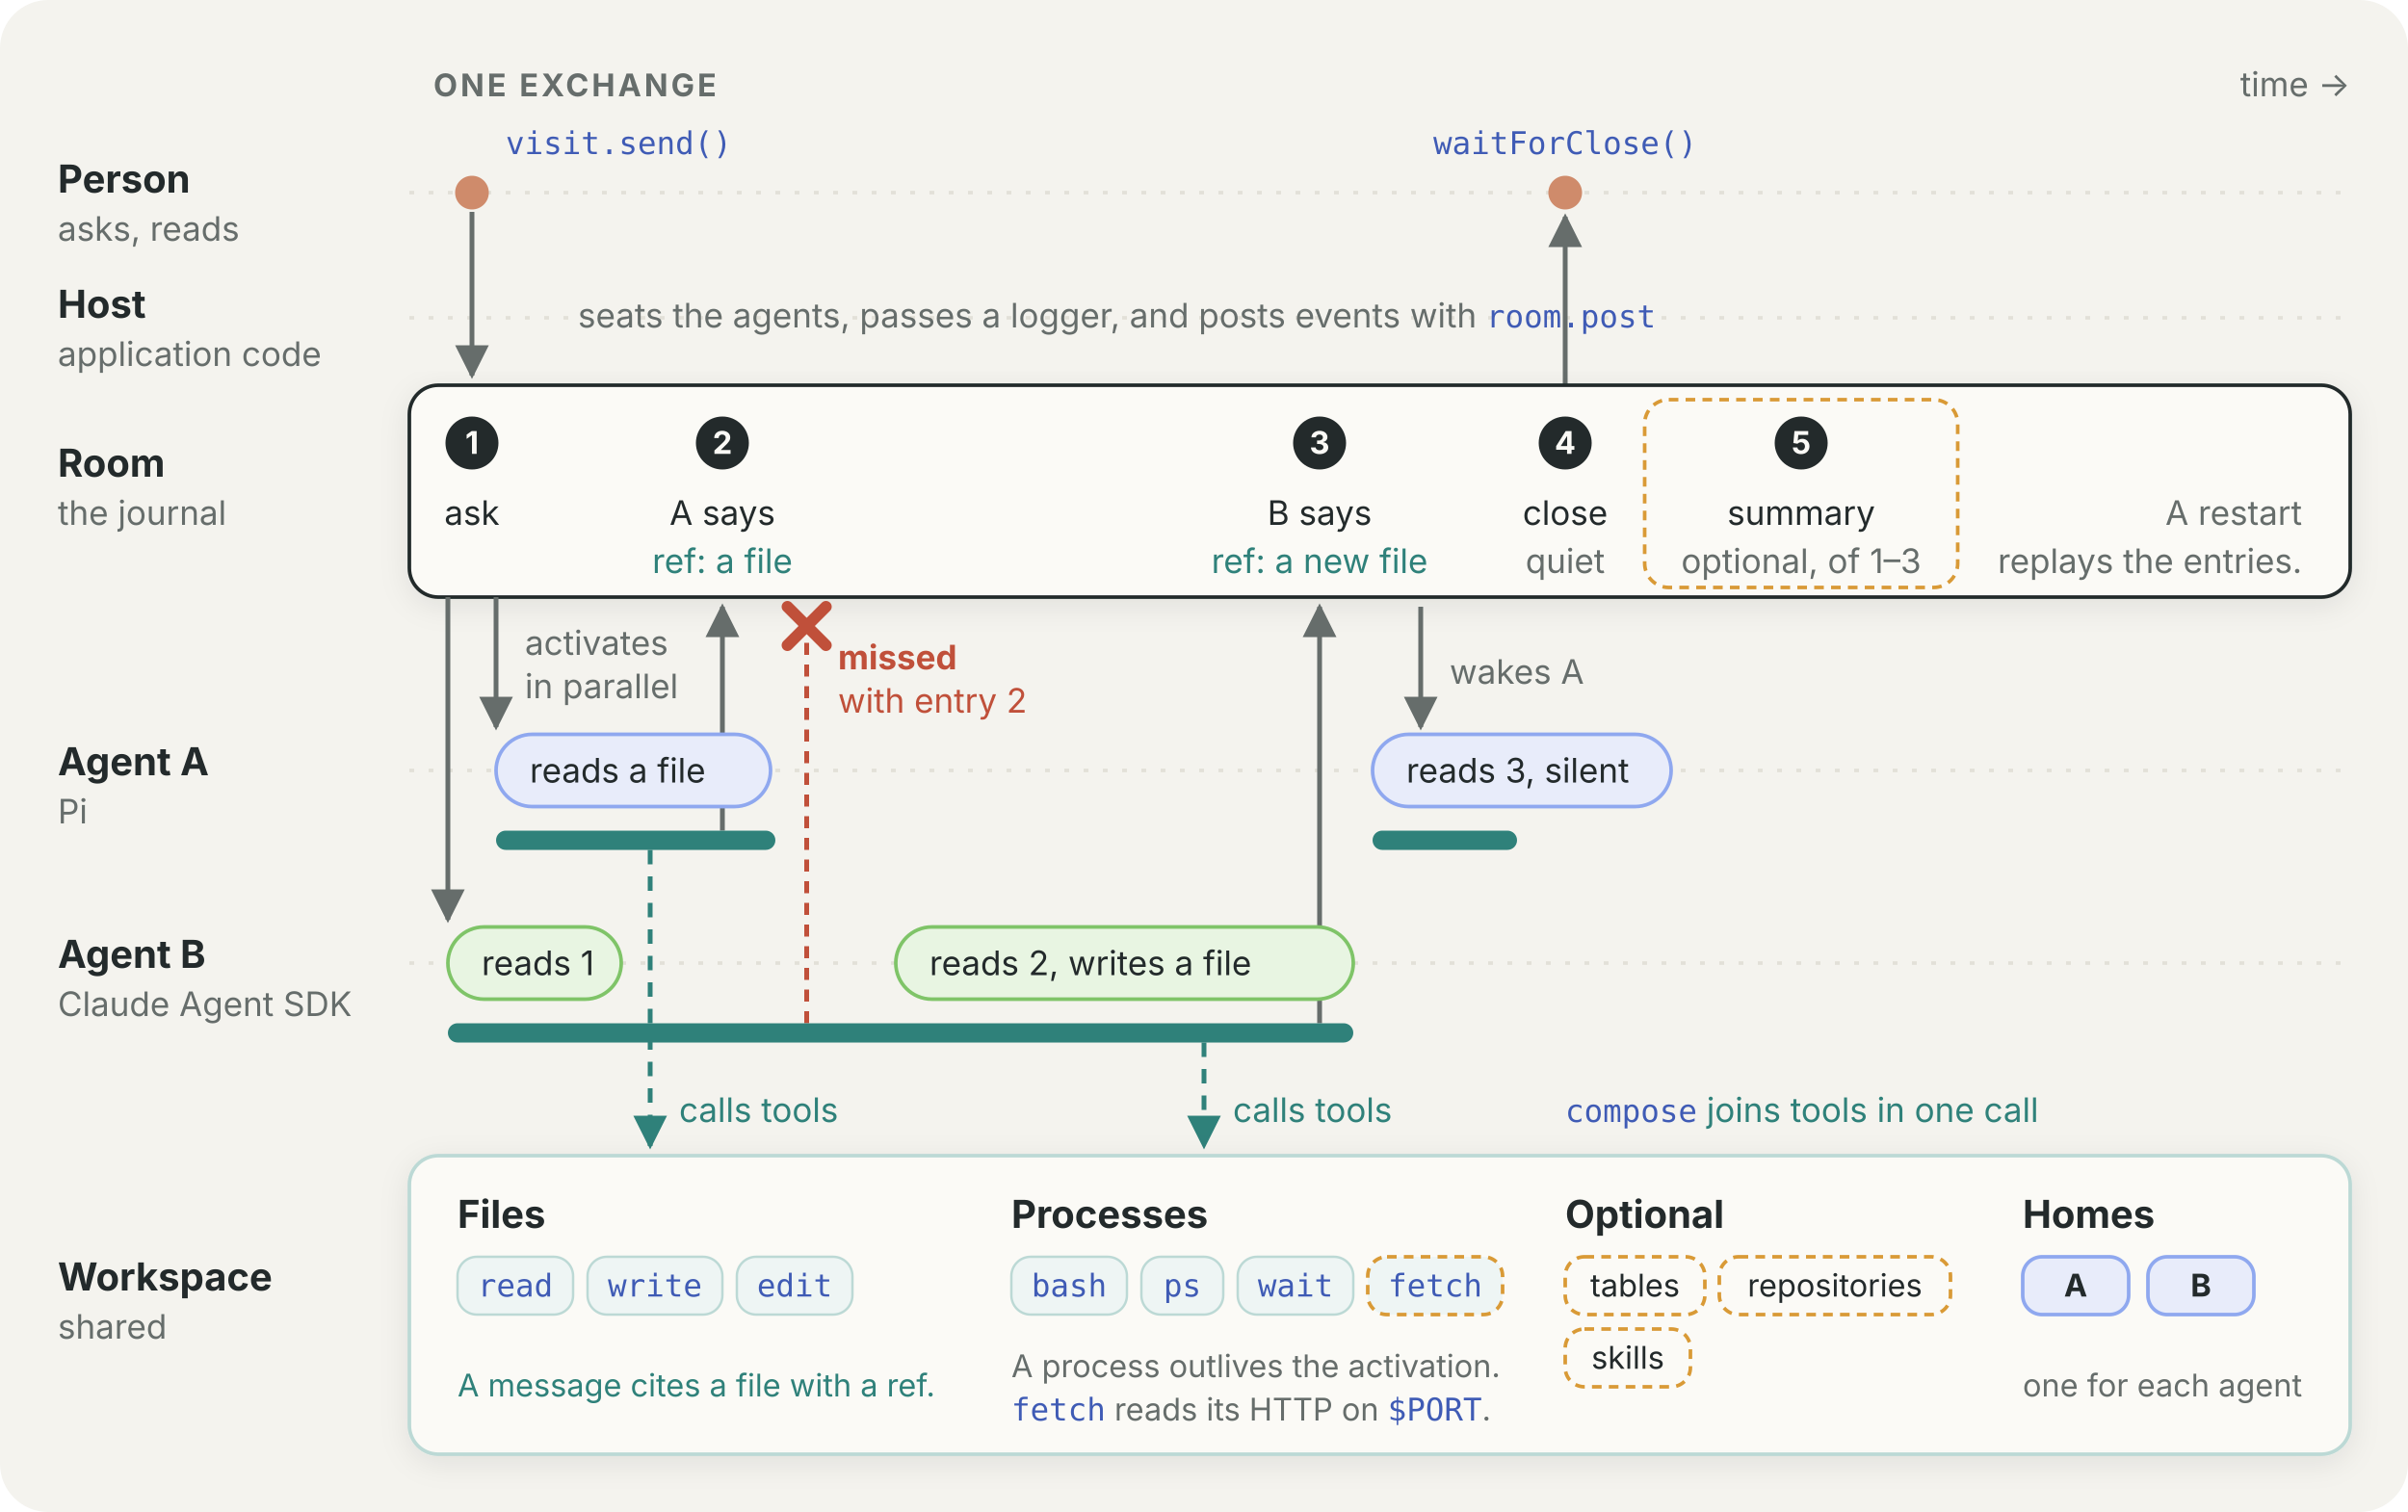
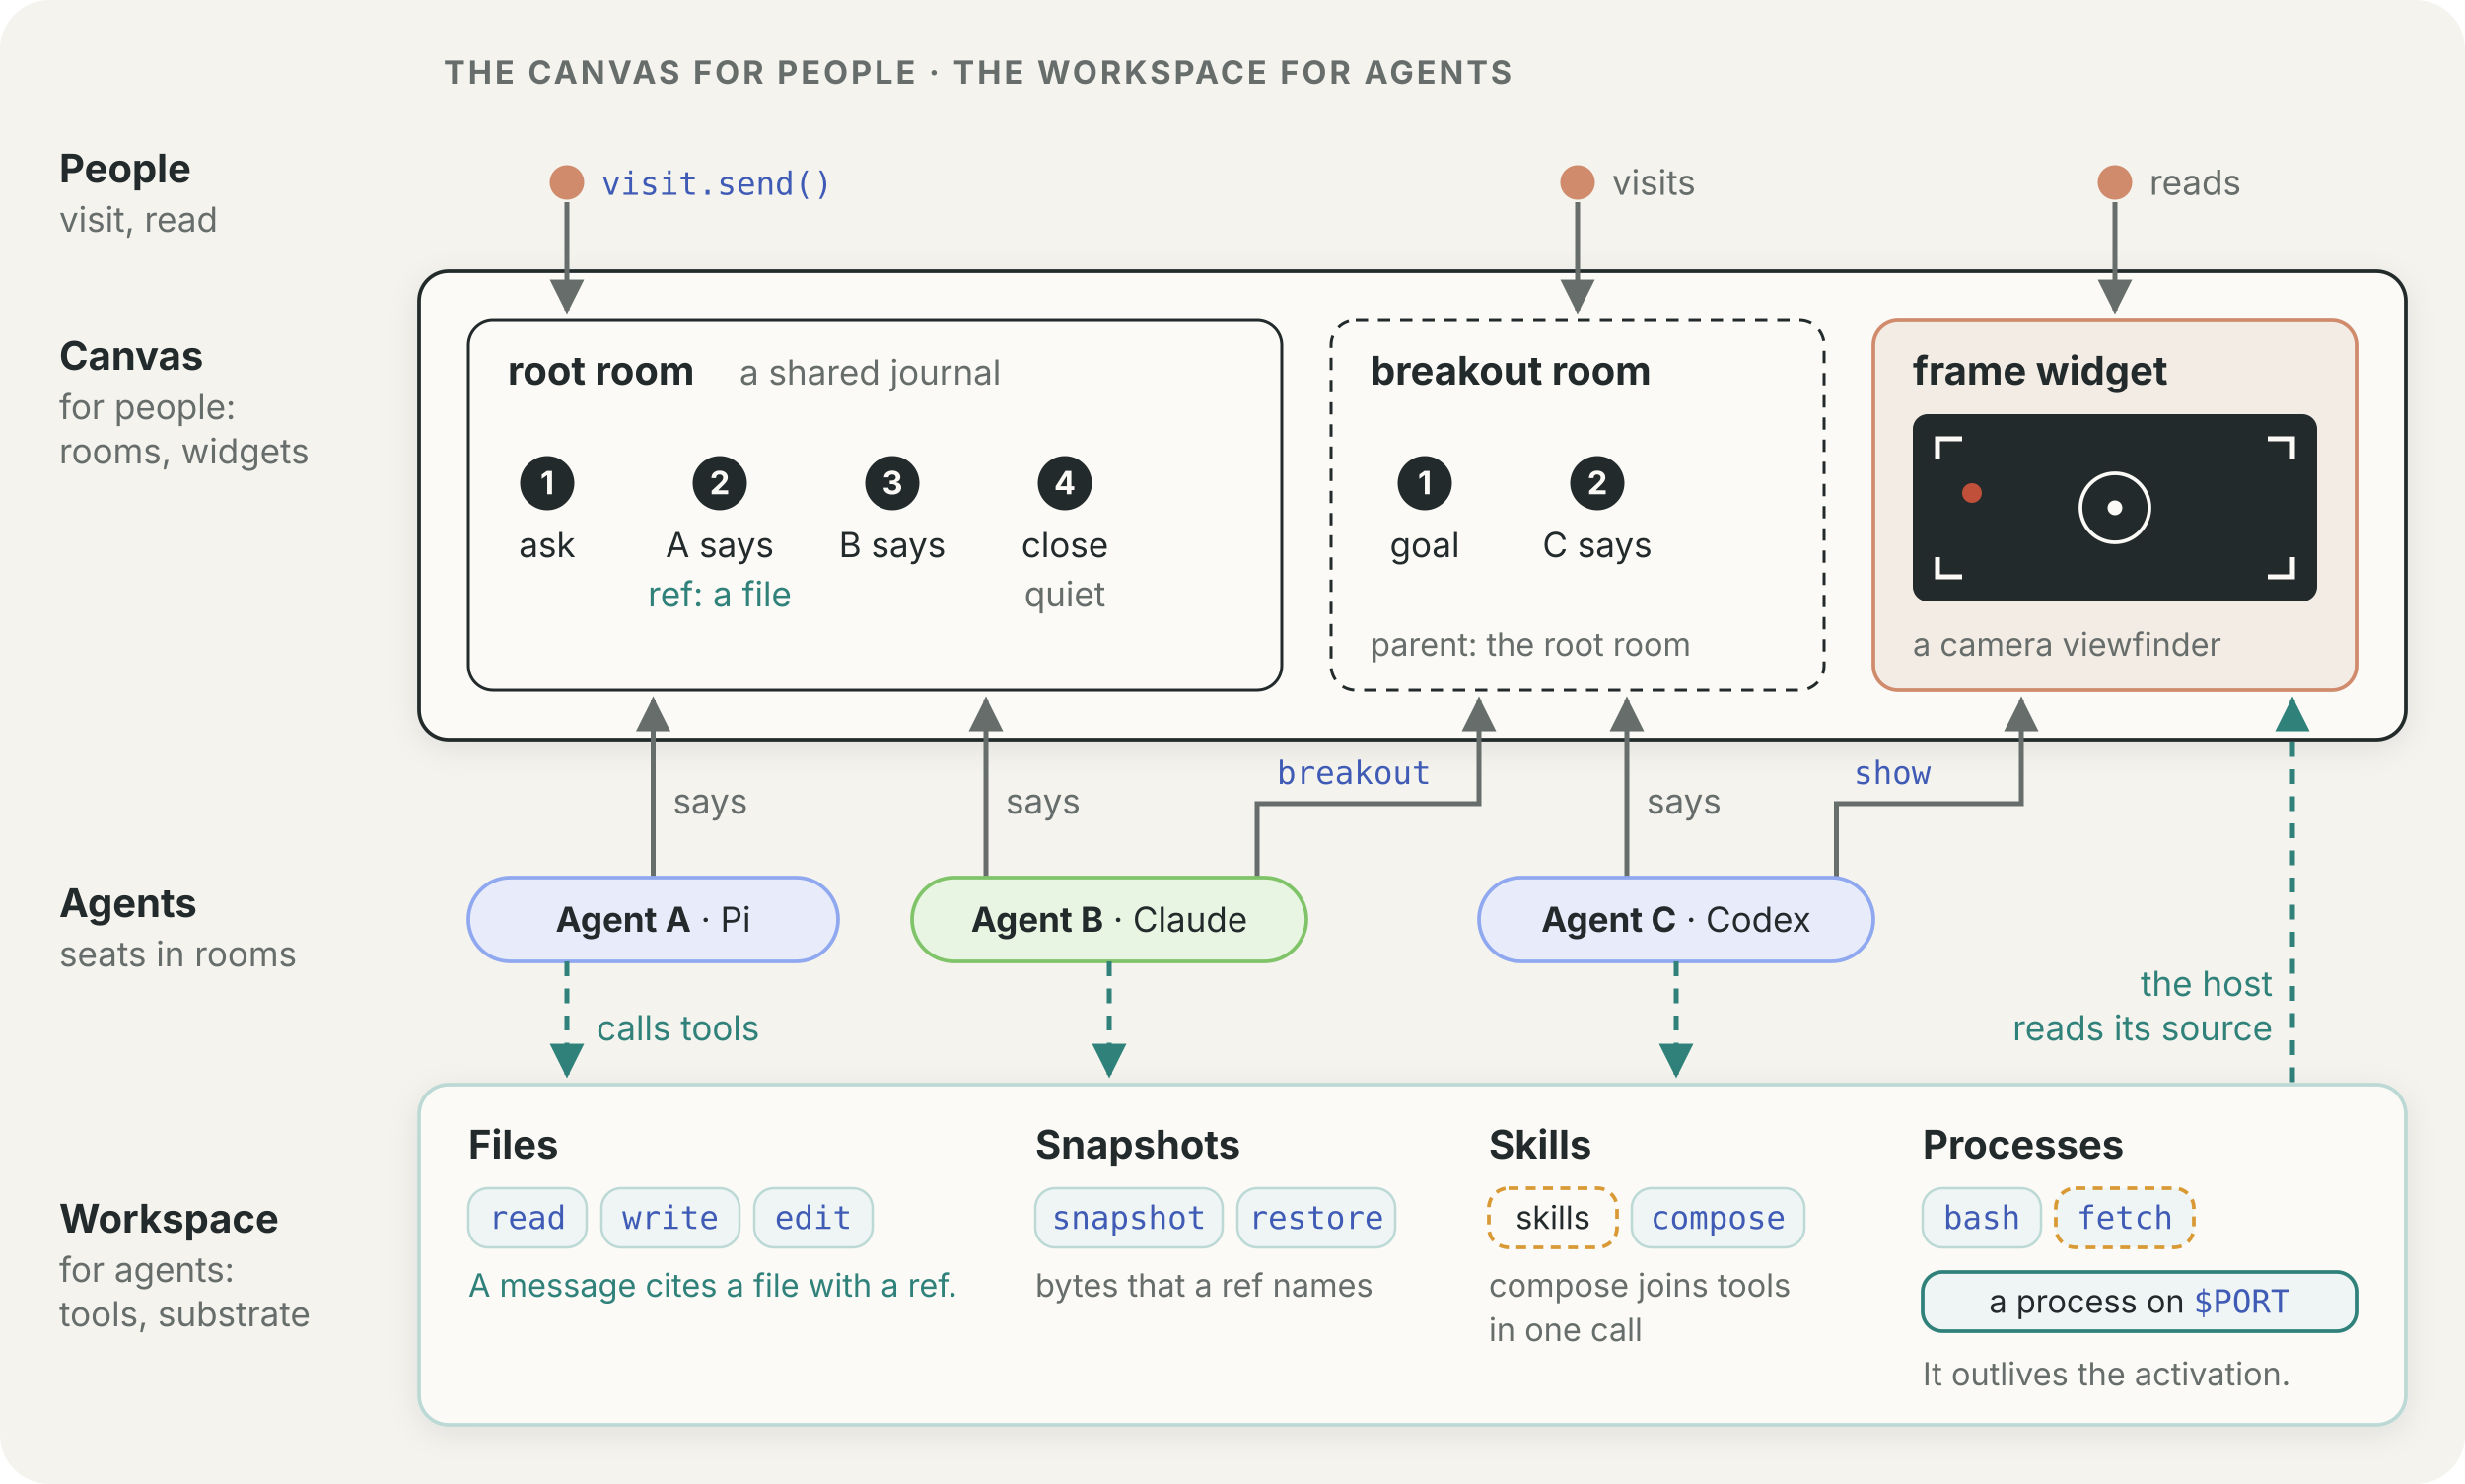
- <svg xmlns="http://www.w3.org/2000/svg" width="1000" height="628" viewBox="0 0 1000 628" role="img" aria-labelledby="title desc">
+ <svg xmlns="http://www.w3.org/2000/svg" width="1000" height="602" viewBox="0 0 1000 602" role="img" aria-labelledby="title desc">
  <defs>
    <marker id="arrow" viewBox="0 0 10 10" refX="9" refY="5" markerWidth="7" markerHeight="7" orient="auto-start-reverse">
      <path d="M0 0 10 5 0 10Z" fill="#666d6b" />
    </marker>
    <marker id="arrow-teal" viewBox="0 0 10 10" refX="9" refY="5" markerWidth="7" markerHeight="7" orient="auto-start-reverse">
      <path d="M0 0 10 5 0 10Z" fill="#2f817a" />
    </marker>
-     <marker id="cross" viewBox="0 0 12 12" refX="6" refY="6" markerWidth="12" markerHeight="12">
-       <path d="M2 2 10 10 M10 2 2 10" stroke="#c0503a" stroke-width="2.4" stroke-linecap="round" />
-     </marker>
    <filter id="shadow" x="-10%" y="-10%" width="120%" height="130%">
      <feDropShadow dx="0" dy="3" stdDeviation="6" flood-color="#232a2b" flood-opacity="0.08" />
    </filter>
    <style>
      .sans { font-family: Inter, "IBM Plex Sans", system-ui, sans-serif; }
      .mono { font-family: "IBM Plex Mono", ui-monospace, monospace; }
-       .ink { fill: #232a2b; } .dim { fill: #666d6b; } .teal { fill: #2f817a; } .red { fill: #c0503a; } .code { fill: #3f5bb5; }
+       .ink { fill: #232a2b; } .dim { fill: #666d6b; } .teal { fill: #2f817a; } .code { fill: #3f5bb5; }
      .n { font-size: 16px; font-weight: 700; } .s { font-size: 14px; } .x { font-size: 13px; } .c { font-size: 13px; } .lab { font-size: 13px; font-weight: 700; }
      .flow { fill: none; stroke: #666d6b; stroke-width: 2; }
-       .flow-red { fill: none; stroke: #c0503a; stroke-width: 2; stroke-dasharray: 5 4; }
      .flow-teal { fill: none; stroke: #2f817a; stroke-width: 2; stroke-dasharray: 6 5; }
-       .guide { stroke: #e2e0d8; stroke-width: 1.5; stroke-dasharray: 2 6; }
    </style>
  </defs>
-   <rect width="1000" height="628" rx="20" fill="#f4f3ee" />
-   <text x="24" y="80" text-anchor="start" class="sans ink n">Person</text>
-   <text x="24" y="100" text-anchor="start" class="sans dim s">asks, reads</text>
-   <text x="24" y="132" text-anchor="start" class="sans ink n">Host</text>
-   <text x="24" y="152" text-anchor="start" class="sans dim s">application code</text>
-   <text x="24" y="198" text-anchor="start" class="sans ink n">Room</text>
-   <text x="24" y="218" text-anchor="start" class="sans dim s">the journal</text>
-   <text x="24" y="322" text-anchor="start" class="sans ink n">Agent A</text>
-   <text x="24" y="342" text-anchor="start" class="sans dim s">Pi</text>
-   <text x="24" y="402" text-anchor="start" class="sans ink n">Agent B</text>
-   <text x="24" y="422" text-anchor="start" class="sans dim s">Claude Agent SDK</text>
-   <text x="24" y="536" text-anchor="start" class="sans ink n">Workspace</text>
-   <text x="24" y="556" text-anchor="start" class="sans dim s">shared</text>
-   <line x1="170" y1="80" x2="976" y2="80" class="guide" />
-   <line x1="170" y1="132" x2="976" y2="132" class="guide" />
-   <line x1="170" y1="320" x2="976" y2="320" class="guide" />
-   <line x1="170" y1="400" x2="976" y2="400" class="guide" />
-   <text x="180" y="40" text-anchor="start" class="sans dim lab" letter-spacing="1.2">ONE EXCHANGE</text>
-   <text x="976" y="40" text-anchor="end" class="sans dim s">time →</text>
-   <circle cx="196" cy="80" r="7" fill="#cf8b6b" />
-   <circle cx="650" cy="80" r="7" fill="#cf8b6b" />
-   <text x="210" y="64" text-anchor="start" class="mono code c">visit.send()</text>
-   <text x="650" y="64" text-anchor="middle" class="mono code c">waitForClose()</text>
-   <path d="M196 88 V156" class="flow" marker-end="url(#arrow)" />
-   <path d="M650 160 V90" class="flow" marker-end="url(#arrow)" />
-   <text x="240" y="136" text-anchor="start" class="sans dim s">seats the agents, passes a logger, and posts events with <tspan class="mono code c">room.post</tspan>
+   <rect width="1000" height="602" rx="20" fill="#f4f3ee" />
+   <text x="24" y="74" text-anchor="start" class="sans ink n">People</text>
+   <text x="24" y="94" text-anchor="start" class="sans dim s">visit, read</text>
+   <text x="24" y="150" text-anchor="start" class="sans ink n">Canvas</text>
+   <text x="24" y="170" text-anchor="start" class="sans dim s">for people:</text>
+   <text x="24" y="188" text-anchor="start" class="sans dim s">rooms, widgets</text>
+   <text x="24" y="372" text-anchor="start" class="sans ink n">Agents</text>
+   <text x="24" y="392" text-anchor="start" class="sans dim s">seats in rooms</text>
+   <text x="24" y="500" text-anchor="start" class="sans ink n">Workspace</text>
+   <text x="24" y="520" text-anchor="start" class="sans dim s">for agents:</text>
+   <text x="24" y="538" text-anchor="start" class="sans dim s">tools, substrate</text>
+   <text x="180" y="34" text-anchor="start" class="sans dim lab" letter-spacing="1.2">THE CANVAS FOR PEOPLE · THE WORKSPACE FOR AGENTS</text>
+   <circle cx="230" cy="74" r="7" fill="#cf8b6b" />
+   <text x="244" y="79" text-anchor="start" class="mono code c">visit.send()</text>
+   <circle cx="640" cy="74" r="7" fill="#cf8b6b" />
+   <text x="654" y="79" text-anchor="start" class="sans dim s">visits</text>
+   <circle cx="858" cy="74" r="7" fill="#cf8b6b" />
+   <text x="872" y="79" text-anchor="start" class="sans dim s">reads</text>
+   <g filter="url(#shadow)">
+     <rect x="170" y="110" width="806" height="190" rx="12" fill="#fbfaf6" stroke="#232a2b" stroke-width="1.5" />
+   </g>
+   <path d="M230 82 V126" class="flow" marker-end="url(#arrow)" />
+   <path d="M640 82 V126" class="flow" marker-end="url(#arrow)" />
+   <path d="M858 82 V126" class="flow" marker-end="url(#arrow)" />
+   <rect x="190" y="130" width="330" height="150" rx="10" fill="none" stroke="#232a2b" stroke-width="1.2" />
+   <text x="206" y="156" text-anchor="start" class="sans ink n">root room</text>
+   <text x="300" y="156" text-anchor="start" class="sans dim s">a shared journal</text>
+   <circle cx="222" cy="196" r="11" fill="#232a2b" />
+   <text x="222" y="200.5" text-anchor="middle" class="sans x" fill="#fbfaf6" font-weight="700">1</text>
+   <text x="222" y="226" text-anchor="middle" class="sans ink s">ask</text>
+   <circle cx="292" cy="196" r="11" fill="#232a2b" />
+   <text x="292" y="200.5" text-anchor="middle" class="sans x" fill="#fbfaf6" font-weight="700">2</text>
+   <text x="292" y="226" text-anchor="middle" class="sans ink s">A says</text>
+   <text x="292" y="246" text-anchor="middle" class="sans teal s">ref: a file</text>
+   <circle cx="362" cy="196" r="11" fill="#232a2b" />
+   <text x="362" y="200.5" text-anchor="middle" class="sans x" fill="#fbfaf6" font-weight="700">3</text>
+   <text x="362" y="226" text-anchor="middle" class="sans ink s">B says</text>
+   <circle cx="432" cy="196" r="11" fill="#232a2b" />
+   <text x="432" y="200.5" text-anchor="middle" class="sans x" fill="#fbfaf6" font-weight="700">4</text>
+   <text x="432" y="226" text-anchor="middle" class="sans ink s">close</text>
+   <text x="432" y="246" text-anchor="middle" class="sans dim s">quiet</text>
+   <rect x="540" y="130" width="200" height="150" rx="10" fill="none" stroke="#232a2b" stroke-width="1.2" stroke-dasharray="5 4" />
+   <text x="556" y="156" text-anchor="start" class="sans ink n">breakout room</text>
+   <circle cx="578" cy="196" r="11" fill="#232a2b" />
+   <text x="578" y="200.5" text-anchor="middle" class="sans x" fill="#fbfaf6" font-weight="700">1</text>
+   <text x="578" y="226" text-anchor="middle" class="sans ink s">goal</text>
+   <circle cx="648" cy="196" r="11" fill="#232a2b" />
+   <text x="648" y="200.5" text-anchor="middle" class="sans x" fill="#fbfaf6" font-weight="700">2</text>
+   <text x="648" y="226" text-anchor="middle" class="sans ink s">C says</text>
+   <text x="556" y="266" text-anchor="start" class="sans dim x">parent: the root room</text>
+   <rect x="760" y="130" width="196" height="150" rx="10" fill="#f3ece4" stroke="#cf8b6b" stroke-width="1.5" />
+   <text x="776" y="156" text-anchor="start" class="sans ink n">frame widget</text>
+   <rect x="776" y="168" width="164" height="76" rx="6" fill="#232a2b" />
+   <path d="M786 186 V178 H796 M920 178 H930 V186 M930 226 V234 H920 M796 234 H786 V226" fill="none" stroke="#fbfaf6" stroke-width="2" />
+   <circle cx="858" cy="206" r="14" fill="none" stroke="#fbfaf6" stroke-width="1.5" />
+   <circle cx="858" cy="206" r="3" fill="#fbfaf6" />
+   <circle cx="800" cy="200" r="4" fill="#c0503a" />
+   <text x="776" y="266" text-anchor="start" class="sans dim x">a camera viewfinder</text>
+   <path d="M265 356 V284" class="flow" marker-end="url(#arrow)" />
+   <text x="273" y="330" text-anchor="start" class="sans dim s">says</text>
+   <path d="M400 356 V284" class="flow" marker-end="url(#arrow)" />
+   <text x="408" y="330" text-anchor="start" class="sans dim s">says</text>
+   <path d="M510 356 V326 H600 V284" class="flow" marker-end="url(#arrow)" />
+   <text x="518" y="318" text-anchor="start" class="mono code c">breakout</text>
+   <path d="M660 356 V284" class="flow" marker-end="url(#arrow)" />
+   <text x="668" y="330" text-anchor="start" class="sans dim s">says</text>
+   <path d="M745 356 V326 H820 V284" class="flow" marker-end="url(#arrow)" />
+   <text x="752" y="318" text-anchor="start" class="mono code c">show</text>
+   <rect x="190" y="356" width="150" height="34" rx="17" fill="#e8ecfa" stroke="#8fa8ef" stroke-width="1.5" />
+   <text x="265.0" y="378" text-anchor="middle" class="sans ink s">
+     <tspan font-weight="700">Agent A</tspan> · Pi</text>
+   <rect x="370" y="356" width="160" height="34" rx="17" fill="#e8f5e2" stroke="#7fc468" stroke-width="1.5" />
+   <text x="450.0" y="378" text-anchor="middle" class="sans ink s">
+     <tspan font-weight="700">Agent B</tspan> · Claude</text>
+   <rect x="600" y="356" width="160" height="34" rx="17" fill="#e8ecfa" stroke="#8fa8ef" stroke-width="1.5" />
+   <text x="680.0" y="378" text-anchor="middle" class="sans ink s">
+     <tspan font-weight="700">Agent C</tspan> · Codex</text>
+   <path d="M230 390 V436" class="flow-teal" marker-end="url(#arrow-teal)" />
+   <path d="M450 390 V436" class="flow-teal" marker-end="url(#arrow-teal)" />
+   <path d="M680 390 V436" class="flow-teal" marker-end="url(#arrow-teal)" />
+   <text x="242" y="422" text-anchor="start" class="sans teal s">calls tools</text>
+   <path d="M930 516 V284" class="flow-teal" marker-end="url(#arrow-teal)" />
+   <text x="922" y="404" text-anchor="end" class="sans teal s">the host</text>
+   <text x="922" y="422" text-anchor="end" class="sans teal s">reads its source</text>
+   <g filter="url(#shadow)">
+     <rect x="170" y="440" width="806" height="138" rx="12" fill="#fbfaf6" stroke="#bcd9d5" stroke-width="1.5" />
+   </g>
+   <text x="190" y="470" text-anchor="start" class="sans ink n">Files</text>
+   <rect x="190" y="482" width="48" height="24" rx="8" fill="#eef5f4" stroke="#bcd9d5" />
+   <text x="214.0" y="498.5" text-anchor="middle" class="mono code c">read</text>
+   <rect x="244" y="482" width="56" height="24" rx="8" fill="#eef5f4" stroke="#bcd9d5" />
+   <text x="272.0" y="498.5" text-anchor="middle" class="mono code c">write</text>
+   <rect x="306" y="482" width="48" height="24" rx="8" fill="#eef5f4" stroke="#bcd9d5" />
+   <text x="330.0" y="498.5" text-anchor="middle" class="mono code c">edit</text>
+   <text x="190" y="526" text-anchor="start" class="sans teal x">A message cites a file with a ref.</text>
+   <text x="420" y="470" text-anchor="start" class="sans ink n">Snapshots</text>
+   <rect x="420" y="482" width="76" height="24" rx="8" fill="#eef5f4" stroke="#bcd9d5" />
+   <text x="458.0" y="498.5" text-anchor="middle" class="mono code c">snapshot</text>
+   <rect x="502" y="482" width="64" height="24" rx="8" fill="#eef5f4" stroke="#bcd9d5" />
+   <text x="534.0" y="498.5" text-anchor="middle" class="mono code c">restore</text>
+   <text x="420" y="526" text-anchor="start" class="sans dim x">bytes that a ref names</text>
+   <text x="604" y="470" text-anchor="start" class="sans ink n">Skills</text>
+   <rect x="604" y="482" width="52" height="24" rx="8" fill="#fbfaf6" stroke="#d99a36" stroke-width="1.5" stroke-dasharray="4 3" />
+   <text x="630.0" y="498.5" text-anchor="middle" class="sans ink x">skills</text>
+   <rect x="662" y="482" width="70" height="24" rx="8" fill="#eef5f4" stroke="#bcd9d5" />
+   <text x="697.0" y="498.5" text-anchor="middle" class="mono code c">compose</text>
+   <text x="604" y="526" text-anchor="start" class="sans dim x">compose joins tools</text>
+   <text x="604" y="544" text-anchor="start" class="sans dim x">in one call</text>
+   <text x="780" y="470" text-anchor="start" class="sans ink n">Processes</text>
+   <rect x="780" y="482" width="48" height="24" rx="8" fill="#eef5f4" stroke="#bcd9d5" />
+   <text x="804.0" y="498.5" text-anchor="middle" class="mono code c">bash</text>
+   <rect x="834" y="482" width="56" height="24" rx="8" fill="#eef5f4" stroke="#d99a36" stroke-width="1.5" stroke-dasharray="4 3" />
+   <text x="862.0" y="498.5" text-anchor="middle" class="mono code c">fetch</text>
+   <rect x="780" y="516" width="176" height="24" rx="8" fill="#eef5f4" stroke="#2f817a" stroke-width="1.5" />
+   <text x="868" y="532.5" text-anchor="middle" class="sans ink x">a process on <tspan class="mono code c">$PORT</tspan>
  </text>
-   <g filter="url(#shadow)">
-     <rect x="170" y="160" width="806" height="88" rx="12" fill="#fbfaf6" stroke="#232a2b" stroke-width="1.5" />
-   </g>
-   <circle cx="196" cy="184" r="11" fill="#232a2b" />
-   <text x="196" y="188.5" text-anchor="middle" class="sans x" fill="#fbfaf6" font-weight="700">1</text>
-   <text x="196" y="218" text-anchor="middle" class="sans ink s">ask</text>
-   <circle cx="300" cy="184" r="11" fill="#232a2b" />
-   <text x="300" y="188.5" text-anchor="middle" class="sans x" fill="#fbfaf6" font-weight="700">2</text>
-   <text x="300" y="218" text-anchor="middle" class="sans ink s">A says</text>
-   <text x="300" y="238" text-anchor="middle" class="sans teal s">ref: a file</text>
-   <circle cx="548" cy="184" r="11" fill="#232a2b" />
-   <text x="548" y="188.5" text-anchor="middle" class="sans x" fill="#fbfaf6" font-weight="700">3</text>
-   <text x="548" y="218" text-anchor="middle" class="sans ink s">B says</text>
-   <text x="548" y="238" text-anchor="middle" class="sans teal s">ref: a new file</text>
-   <circle cx="650" cy="184" r="11" fill="#232a2b" />
-   <text x="650" y="188.5" text-anchor="middle" class="sans x" fill="#fbfaf6" font-weight="700">4</text>
-   <text x="650" y="218" text-anchor="middle" class="sans ink s">close</text>
-   <text x="650" y="238" text-anchor="middle" class="sans dim s">quiet</text>
-   <rect x="683" y="166" width="130" height="78" rx="10" fill="none" stroke="#d99a36" stroke-width="1.5" stroke-dasharray="4 3" />
-   <circle cx="748" cy="184" r="11" fill="#232a2b" />
-   <text x="748" y="188.5" text-anchor="middle" class="sans x" fill="#fbfaf6" font-weight="700">5</text>
-   <text x="748" y="218" text-anchor="middle" class="sans ink s">summary</text>
-   <text x="748" y="238" text-anchor="middle" class="sans dim s">optional, of 1–3</text>
-   <text x="956" y="218" text-anchor="end" class="sans dim s">A restart</text>
-   <text x="956" y="238" text-anchor="end" class="sans dim s">replays the entries.</text>
-   <path d="M186 248 V382" class="flow" marker-end="url(#arrow)" />
-   <path d="M206 248 V302" class="flow" marker-end="url(#arrow)" />
-   <text x="218" y="272" text-anchor="start" class="sans dim s">activates</text>
-   <text x="218" y="290" text-anchor="start" class="sans dim s">in parallel</text>
-   <path d="M300 345 V252" class="flow" marker-end="url(#arrow)" />
-   <path d="M335 425 V260" class="flow-red" marker-end="url(#cross)" />
-   <text x="348" y="278" text-anchor="start" class="sans red s" font-weight="700">missed</text>
-   <text x="348" y="296" text-anchor="start" class="sans red s">with entry 2</text>
-   <path d="M548 425 V252" class="flow" marker-end="url(#arrow)" />
-   <path d="M590 252 V302" class="flow" marker-end="url(#arrow)" />
-   <text x="602" y="284" text-anchor="start" class="sans dim s">wakes A</text>
-   <rect x="206" y="305" width="114" height="30" rx="15" fill="#e8ecfa" stroke="#8fa8ef" stroke-width="1.5" />
-   <text x="220" y="325" text-anchor="start" class="sans ink s">reads a file</text>
-   <rect x="206" y="345" width="116" height="8" rx="4" fill="#2f817a" />
-   <rect x="570" y="305" width="124" height="30" rx="15" fill="#e8ecfa" stroke="#8fa8ef" stroke-width="1.5" />
-   <text x="584" y="325" text-anchor="start" class="sans ink s">reads 3, silent</text>
-   <rect x="570" y="345" width="60" height="8" rx="4" fill="#2f817a" />
-   <rect x="186" y="385" width="72" height="30" rx="15" fill="#e8f5e2" stroke="#7fc468" stroke-width="1.5" />
-   <text x="200" y="405" text-anchor="start" class="sans ink s">reads 1</text>
-   <rect x="372" y="385" width="190" height="30" rx="15" fill="#e8f5e2" stroke="#7fc468" stroke-width="1.5" />
-   <text x="386" y="405" text-anchor="start" class="sans ink s">reads 2, writes a file</text>
-   <rect x="186" y="425" width="376" height="8" rx="4" fill="#2f817a" />
-   <path d="M270 353 V476" class="flow-teal" marker-end="url(#arrow-teal)" />
-   <path d="M500 433 V476" class="flow-teal" marker-end="url(#arrow-teal)" />
-   <text x="282" y="466" text-anchor="start" class="sans teal s">calls tools</text>
-   <text x="512" y="466" text-anchor="start" class="sans teal s">calls tools</text>
-   <text x="650" y="466" text-anchor="start" class="sans teal s">
-     <tspan class="mono code c">compose</tspan> joins tools in one call</text>
-   <g filter="url(#shadow)">
-     <rect x="170" y="480" width="806" height="124" rx="12" fill="#fbfaf6" stroke="#bcd9d5" stroke-width="1.5" />
-   </g>
-   <text x="190" y="510" text-anchor="start" class="sans ink n">Files</text>
-   <rect x="190" y="522" width="48" height="24" rx="8" fill="#eef5f4" stroke="#bcd9d5" />
-   <text x="214.0" y="538.5" text-anchor="middle" class="mono code c">read</text>
-   <rect x="244" y="522" width="56" height="24" rx="8" fill="#eef5f4" stroke="#bcd9d5" />
-   <text x="272.0" y="538.5" text-anchor="middle" class="mono code c">write</text>
-   <rect x="306" y="522" width="48" height="24" rx="8" fill="#eef5f4" stroke="#bcd9d5" />
-   <text x="330.0" y="538.5" text-anchor="middle" class="mono code c">edit</text>
-   <text x="190" y="580" text-anchor="start" class="sans teal x">A message cites a file with a ref.</text>
-   <text x="420" y="510" text-anchor="start" class="sans ink n">Processes</text>
-   <rect x="420" y="522" width="48" height="24" rx="8" fill="#eef5f4" stroke="#bcd9d5" />
-   <text x="444.0" y="538.5" text-anchor="middle" class="mono code c">bash</text>
-   <rect x="474" y="522" width="34" height="24" rx="8" fill="#eef5f4" stroke="#bcd9d5" />
-   <text x="491.0" y="538.5" text-anchor="middle" class="mono code c">ps</text>
-   <rect x="514" y="522" width="48" height="24" rx="8" fill="#eef5f4" stroke="#bcd9d5" />
-   <text x="538.0" y="538.5" text-anchor="middle" class="mono code c">wait</text>
-   <rect x="568" y="522" width="56" height="24" rx="8" fill="#eef5f4" stroke="#d99a36" stroke-width="1.5" stroke-dasharray="4 3" />
-   <text x="596.0" y="538.5" text-anchor="middle" class="mono code c">fetch</text>
-   <text x="420" y="572" text-anchor="start" class="sans dim x">A process outlives the activation.</text>
-   <text x="420" y="590" text-anchor="start" class="sans dim x">
-     <tspan class="mono code c">fetch</tspan> reads its HTTP on <tspan class="mono code c">$PORT</tspan>.</text>
-   <text x="650" y="510" text-anchor="start" class="sans ink n">Optional</text>
-   <rect x="650" y="522" width="58" height="24" rx="8" fill="#fbfaf6" stroke="#d99a36" stroke-width="1.5" stroke-dasharray="4 3" />
-   <text x="679.0" y="538.5" text-anchor="middle" class="sans ink x">tables</text>
-   <rect x="714" y="522" width="96" height="24" rx="8" fill="#fbfaf6" stroke="#d99a36" stroke-width="1.5" stroke-dasharray="4 3" />
-   <text x="762.0" y="538.5" text-anchor="middle" class="sans ink x">repositories</text>
-   <rect x="650" y="552" width="52" height="24" rx="8" fill="#fbfaf6" stroke="#d99a36" stroke-width="1.5" stroke-dasharray="4 3" />
-   <text x="676.0" y="568.5" text-anchor="middle" class="sans ink x">skills</text>
-   <text x="840" y="510" text-anchor="start" class="sans ink n">Homes</text>
-   <rect x="840" y="522" width="44" height="24" rx="8" fill="#e8ecfa" stroke="#8fa8ef" stroke-width="1.5" />
-   <text x="862" y="538.5" text-anchor="middle" class="sans ink x" font-weight="700">A</text>
-   <rect x="892" y="522" width="44" height="24" rx="8" fill="#e8ecfa" stroke="#8fa8ef" stroke-width="1.5" />
-   <text x="914" y="538.5" text-anchor="middle" class="sans ink x" font-weight="700">B</text>
-   <text x="840" y="580" text-anchor="start" class="sans dim x">one for each agent</text>
+   <text x="780" y="562" text-anchor="start" class="sans dim x">It outlives the activation.</text>
</svg>
